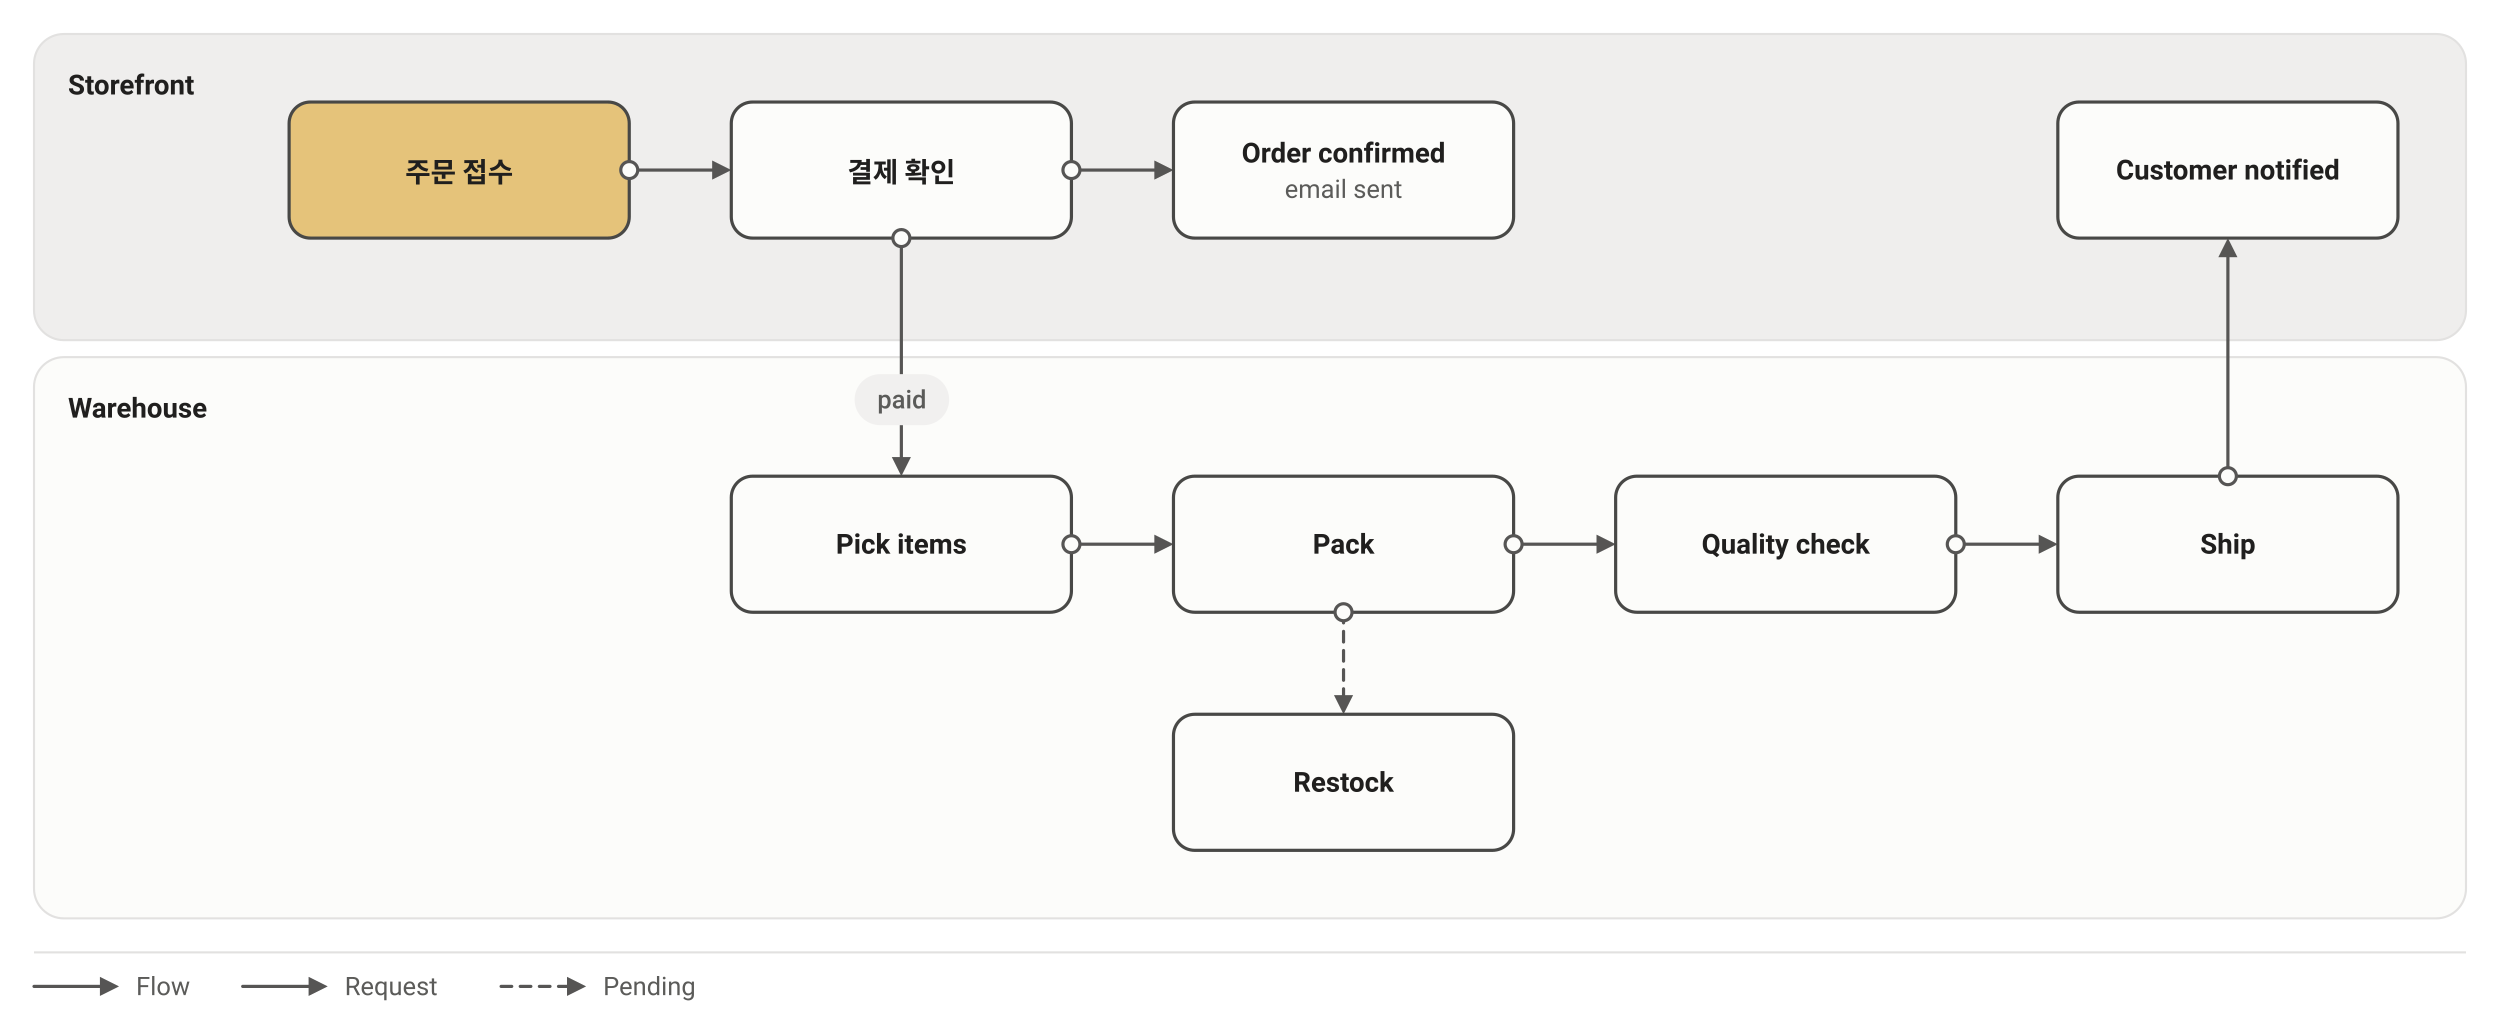
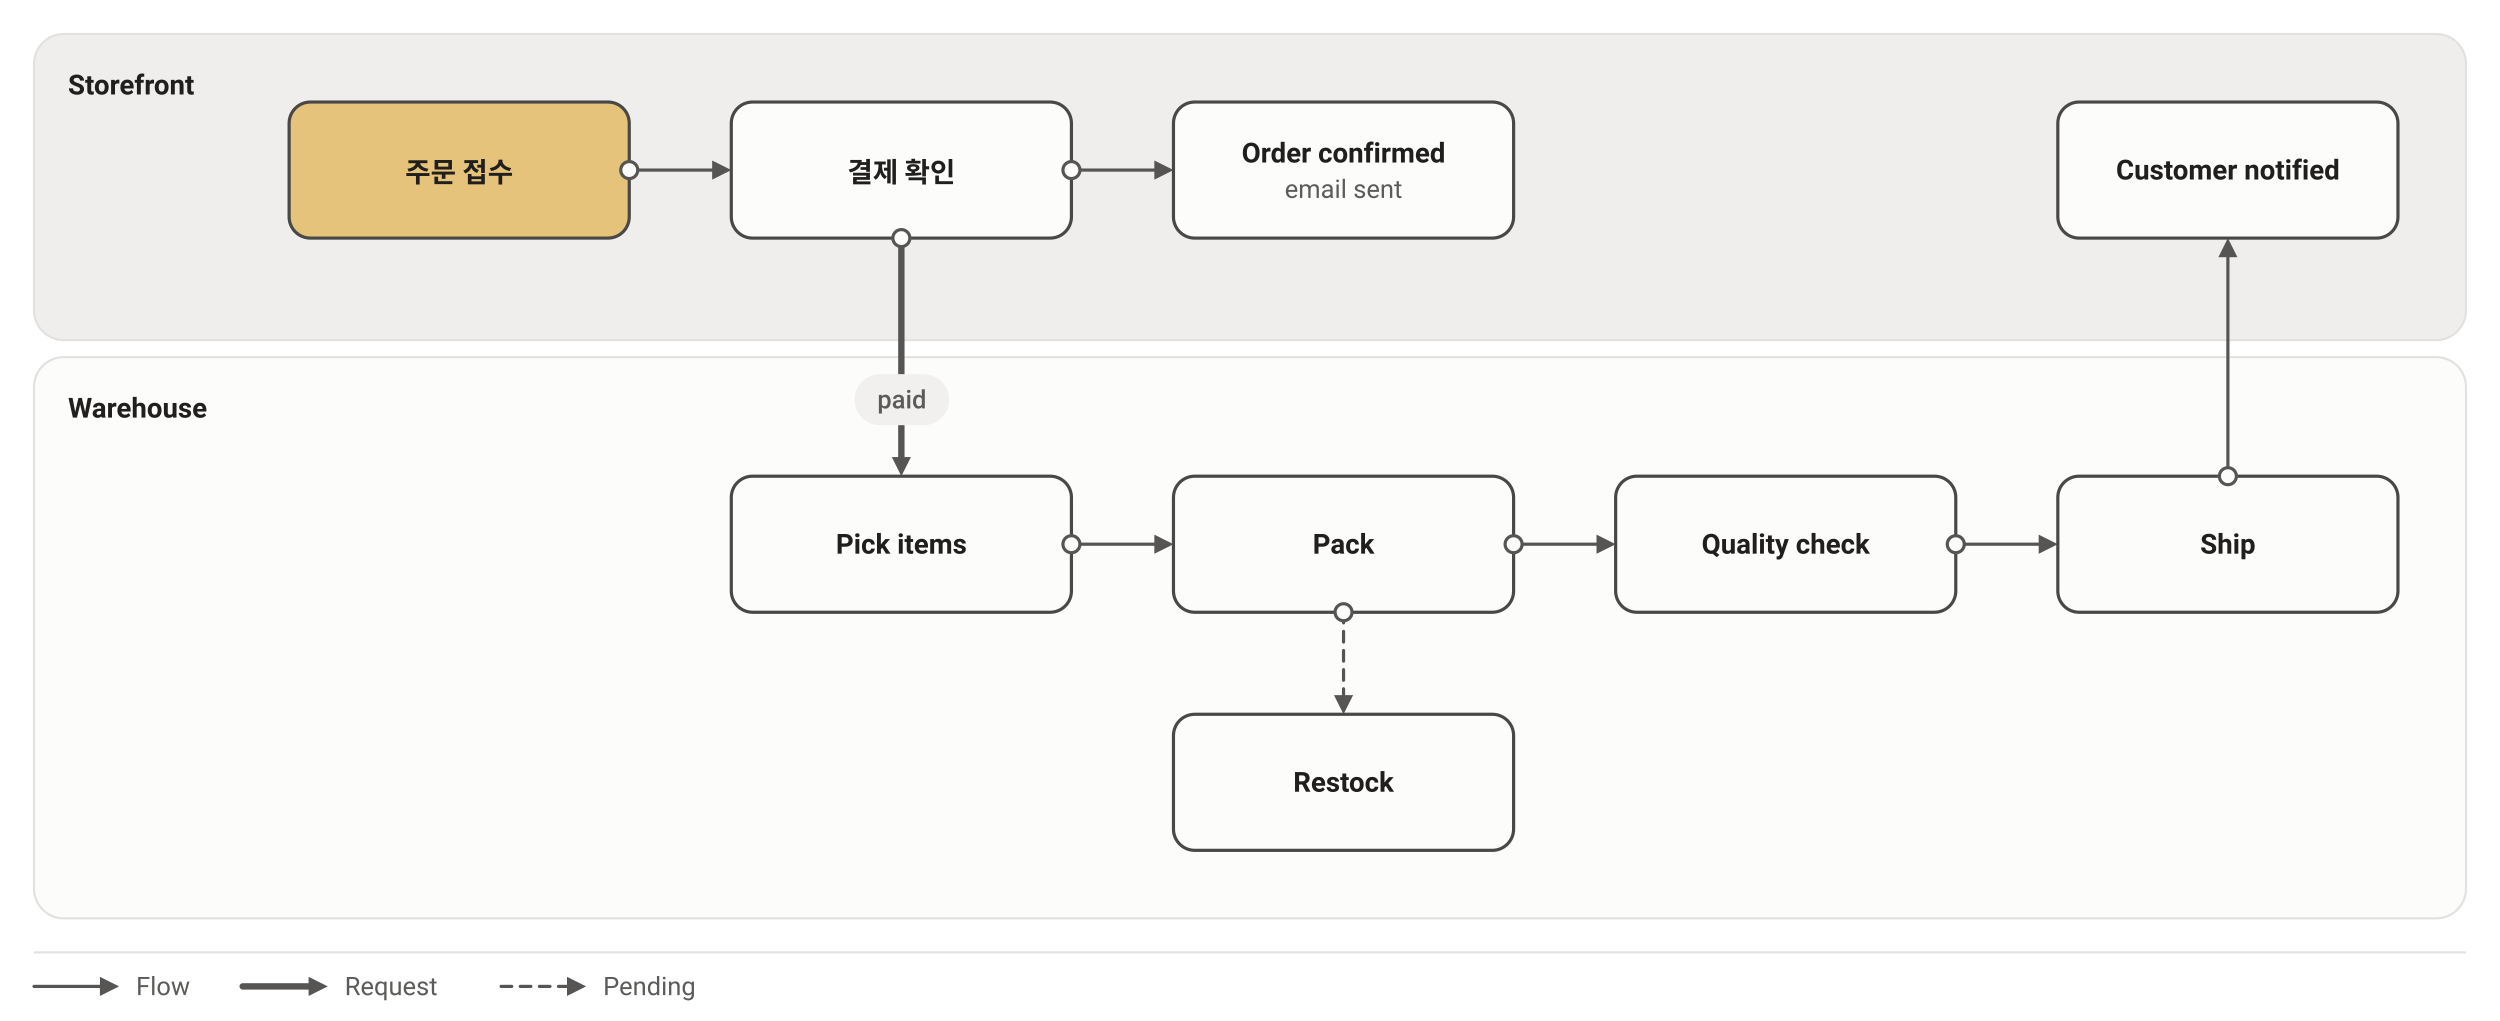
<svg xmlns="http://www.w3.org/2000/svg" class="ursula" data-theme="band" viewBox="0 0 1176 480" width="1176" height="480" role="img">
  <style>.ursula{background:var(--ursula-bg,transparent);font-family:-apple-system, BlinkMacSystemFont, 'Segoe UI', Roboto, 'Helvetica Neue', 'Apple SD Gothic Neo', 'Noto Sans KR', 'Malgun Gothic', sans-serif;font-size:12px}
.ursula-lane{fill:var(--ursula-surface,#fcfcfa);stroke:var(--ursula-hair,#e2e1e0);stroke-width:1}
.ursula-lane--tint{fill:var(--ursula-lane,#efeeed)}
.ursula-lane-label{fill:var(--ursula-fg,#201f1e);font-size:13px;font-weight:600}
.ursula-node-box{fill:var(--ursula-surface,#fcfcfa);stroke:var(--ursula-border,#484846);stroke-width:1.5}
.ursula-node--on-lane .ursula-node-box{fill:var(--ursula-surface,#fcfcfa)}
[data-role="start"] .ursula-node-box{fill:var(--ursula-start-fill,#e5c37a)}
[data-role="decision"] .ursula-node-box{fill:var(--ursula-surface,#fcfcfa)}
.ursula-node-title{fill:var(--ursula-fg,#201f1e);font-size:13px;font-weight:600}
.ursula-node-line{fill:var(--ursula-muted,#5b5b59);font-size:12px;font-weight:400}
[data-role="start"] .ursula-node-title{fill:var(--ursula-on-accent,#201f1e)}
[data-role="start"] .ursula-node-line{fill:var(--ursula-on-accent,#201f1e);fill-opacity:.8}
[data-role="decision"] .ursula-node-title{fill:var(--ursula-fg,#201f1e)}
[data-role="decision"] .ursula-node-line{fill:var(--ursula-fg,#201f1e);fill-opacity:.8}
.ursula-edge{fill:none;stroke:var(--ursula-line,#565554);stroke-width:1.5;stroke-linecap:round;stroke-linejoin:round}
.ursula-edge--dotted{stroke-dasharray:5 4}
.ursula-arrow{fill:var(--ursula-line,#565554)}
.ursula-arrow--accent{fill:var(--ursula-line,#565554)}
.ursula-edge-label-bg{fill:var(--ursula-chip-fill,#f1f0ef)}
.ursula-edge-label{fill:var(--ursula-muted,#5b5b59);font-size:12px;font-weight:500}
.ursula-port{fill:var(--ursula-surface,#fcfcfa);stroke:var(--ursula-line,#565554);stroke-width:1.5}
.ursula-legend-rule{stroke:var(--ursula-hair,#e2e1e0);stroke-width:1}
.ursula-legend-text{fill:var(--ursula-muted,#5b5b59);font-size:12px;font-weight:400}
+ .ursula-edge--thick{stroke-width:3}
@media (prefers-color-scheme: dark){
.ursula{background:var(--ursula-bg,transparent);font-family:-apple-system, BlinkMacSystemFont, 'Segoe UI', Roboto, 'Helvetica Neue', 'Apple SD Gothic Neo', 'Noto Sans KR', 'Malgun Gothic', sans-serif;font-size:12px}
.ursula-lane{fill:var(--ursula-surface,#171614);stroke:var(--ursula-hair,#2c2b2a);stroke-width:1}
.ursula-lane--tint{fill:var(--ursula-lane,#252422)}
.ursula-lane-label{fill:var(--ursula-fg,#efeeec);font-size:13px;font-weight:600}
.ursula-node-box{fill:var(--ursula-surface,#171614);stroke:var(--ursula-border,#bebdbb);stroke-width:1.5}
.ursula-node--on-lane .ursula-node-box{fill:var(--ursula-surface,#171614)}
[data-role="start"] .ursula-node-box{fill:var(--ursula-start-fill,#dab975)}
[data-role="decision"] .ursula-node-box{fill:var(--ursula-surface,#171614)}
.ursula-node-title{fill:var(--ursula-fg,#efeeec);font-size:13px;font-weight:600}
.ursula-node-line{fill:var(--ursula-muted,#b2b1af);font-size:12px;font-weight:400}
[data-role="start"] .ursula-node-title{fill:var(--ursula-on-accent,#171614)}
[data-role="start"] .ursula-node-line{fill:var(--ursula-on-accent,#171614);fill-opacity:.8}
[data-role="decision"] .ursula-node-title{fill:var(--ursula-fg,#efeeec)}
[data-role="decision"] .ursula-node-line{fill:var(--ursula-fg,#efeeec);fill-opacity:.8}
.ursula-edge{fill:none;stroke:var(--ursula-line,#a5a4a2);stroke-width:1.5;stroke-linecap:round;stroke-linejoin:round}
.ursula-edge--dotted{stroke-dasharray:5 4}
.ursula-arrow{fill:var(--ursula-line,#a5a4a2)}
.ursula-arrow--accent{fill:var(--ursula-line,#a5a4a2)}
.ursula-edge-label-bg{fill:var(--ursula-chip-fill,#252422)}
.ursula-edge-label{fill:var(--ursula-muted,#b2b1af);font-size:12px;font-weight:500}
.ursula-port{fill:var(--ursula-surface,#171614);stroke:var(--ursula-line,#a5a4a2);stroke-width:1.5}
.ursula-legend-rule{stroke:var(--ursula-hair,#2c2b2a);stroke-width:1}
.ursula-legend-text{fill:var(--ursula-muted,#b2b1af);font-size:12px;font-weight:400}
+ .ursula-edge--thick{stroke-width:3}
}</style>
  <defs>
    <marker id="ursula-arrow" viewBox="0 0 9 9" refX="1" refY="4.5" markerWidth="9" markerHeight="9" markerUnits="userSpaceOnUse" orient="auto">
      <path class="ursula-arrow" d="M0 0L9 4.5L0 9z" />
    </marker>
    <marker id="ursula-arrow-accent" viewBox="0 0 9 9" refX="1" refY="4.5" markerWidth="9" markerHeight="9" markerUnits="userSpaceOnUse" orient="auto">
      <path class="ursula-arrow ursula-arrow--accent" d="M0 0L9 4.5L0 9z" />
    </marker>
  </defs>
  <g class="ursula-lane-group" data-lane="shop">
    <rect class="ursula-lane ursula-lane--tint" x="16" y="16" width="1144" height="144" rx="14" />
    <text class="ursula-lane-label" x="32" y="40" dominant-baseline="central">Storefront</text>
  </g>
  <g class="ursula-lane-group" data-lane="wh">
    <rect class="ursula-lane" x="16" y="168" width="1144" height="264" rx="14" />
    <text class="ursula-lane-label" x="32" y="192" dominant-baseline="central">Warehouse</text>
  </g>
  <path class="ursula-edge ursula-edge--normal" data-style="normal" data-from="A" data-to="B" d="M296 80 L336 80" marker-end="url(#ursula-arrow)" />
  <path class="ursula-edge ursula-edge--normal" data-style="normal" data-from="B" data-to="C" d="M504 80 L544 80" marker-end="url(#ursula-arrow)" />
  <path class="ursula-edge ursula-edge--normal" data-style="normal" data-from="D" data-to="E" d="M504 256 L544 256" marker-end="url(#ursula-arrow)" />
  <path class="ursula-edge ursula-edge--normal" data-style="normal" data-from="E" data-to="H" d="M712 256 L752 256" marker-end="url(#ursula-arrow)" />
  <path class="ursula-edge ursula-edge--normal" data-style="normal" data-from="H" data-to="F" d="M920 256 L960 256" marker-end="url(#ursula-arrow)" />
  <path class="ursula-edge ursula-edge--thick" data-style="thick" data-from="B" data-to="D" d="M424 112 L424 216" marker-end="url(#ursula-arrow-accent)" />
  <path class="ursula-edge ursula-edge--normal" data-style="normal" data-from="F" data-to="G" d="M1048 224 L1048 120" marker-end="url(#ursula-arrow)" />
  <path class="ursula-edge ursula-edge--dotted" data-style="dotted" data-from="E" data-to="R" d="M632 288 L632 328" marker-end="url(#ursula-arrow)" />
  <g class="ursula-node" data-node="A" data-role="start">
    <rect class="ursula-node-box" x="136" y="48" width="160" height="64" rx="10" />
    <text class="ursula-node-title" x="216" y="80" text-anchor="middle" dominant-baseline="central">주문 접수</text>
  </g>
  <g class="ursula-node ursula-node--on-lane" data-node="B">
    <rect class="ursula-node-box" x="344" y="48" width="160" height="64" rx="10" />
    <text class="ursula-node-title" x="424" y="80" text-anchor="middle" dominant-baseline="central">결제 확인</text>
  </g>
  <g class="ursula-node ursula-node--on-lane" data-node="C">
    <rect class="ursula-node-box" x="552" y="48" width="160" height="64" rx="10" />
    <text class="ursula-node-title" x="632" y="72" text-anchor="middle" dominant-baseline="central">Order confirmed</text>
    <text class="ursula-node-line" x="632" y="89" text-anchor="middle" dominant-baseline="central">email sent</text>
  </g>
  <g class="ursula-node ursula-node--on-lane" data-node="G">
    <rect class="ursula-node-box" x="968" y="48" width="160" height="64" rx="10" />
    <text class="ursula-node-title" x="1048" y="80" text-anchor="middle" dominant-baseline="central">Customer notified</text>
  </g>
  <g class="ursula-node" data-node="D">
    <rect class="ursula-node-box" x="344" y="224" width="160" height="64" rx="10" />
    <text class="ursula-node-title" x="424" y="256" text-anchor="middle" dominant-baseline="central">Pick items</text>
  </g>
  <g class="ursula-node" data-node="E">
    <rect class="ursula-node-box" x="552" y="224" width="160" height="64" rx="10" />
    <text class="ursula-node-title" x="632" y="256" text-anchor="middle" dominant-baseline="central">Pack</text>
  </g>
  <g class="ursula-node" data-node="H">
    <rect class="ursula-node-box" x="760" y="224" width="160" height="64" rx="10" />
    <text class="ursula-node-title" x="840" y="256" text-anchor="middle" dominant-baseline="central">Quality check</text>
  </g>
  <g class="ursula-node" data-node="F">
    <rect class="ursula-node-box" x="968" y="224" width="160" height="64" rx="10" />
    <text class="ursula-node-title" x="1048" y="256" text-anchor="middle" dominant-baseline="central">Ship</text>
  </g>
  <g class="ursula-node" data-node="R">
    <rect class="ursula-node-box" x="552" y="336" width="160" height="64" rx="10" />
    <text class="ursula-node-title" x="632" y="368" text-anchor="middle" dominant-baseline="central">Restock</text>
  </g>
  <circle class="ursula-port" cx="296" cy="80" r="4" />
  <circle class="ursula-port" cx="504" cy="80" r="4" />
  <circle class="ursula-port" cx="504" cy="256" r="4" />
  <circle class="ursula-port" cx="712" cy="256" r="4" />
  <circle class="ursula-port" cx="920" cy="256" r="4" />
  <circle class="ursula-port" cx="424" cy="112" r="4" />
  <circle class="ursula-port" cx="1048" cy="224" r="4" />
  <circle class="ursula-port" cx="632" cy="288" r="4" />
  <g class="ursula-edge-label-group" data-from="B" data-to="D">
    <rect class="ursula-edge-label-bg" x="402" y="176" width="44.48" height="24" rx="12" />
    <text class="ursula-edge-label ursula-edge-label--thick" x="424.24" y="188" text-anchor="middle" dominant-baseline="central">paid</text>
  </g>
  <g class="ursula-legend">
    <line class="ursula-legend-rule" x1="16" y1="448" x2="1160" y2="448" />
    <path class="ursula-edge ursula-edge--normal" d="M16 464 L48 464" marker-end="url(#ursula-arrow)" />
    <text class="ursula-legend-text" x="64" y="464" dominant-baseline="central">Flow</text>
    <path class="ursula-edge ursula-edge--thick" d="M114.16 464 L146.16 464" marker-end="url(#ursula-arrow-accent)" />
    <text class="ursula-legend-text" x="162.16" y="464" dominant-baseline="central">Request</text>
    <path class="ursula-edge ursula-edge--dotted" d="M235.72 464 L267.72 464" marker-end="url(#ursula-arrow)" />
    <text class="ursula-legend-text" x="283.72" y="464" dominant-baseline="central">Pending</text>
  </g>
</svg>
